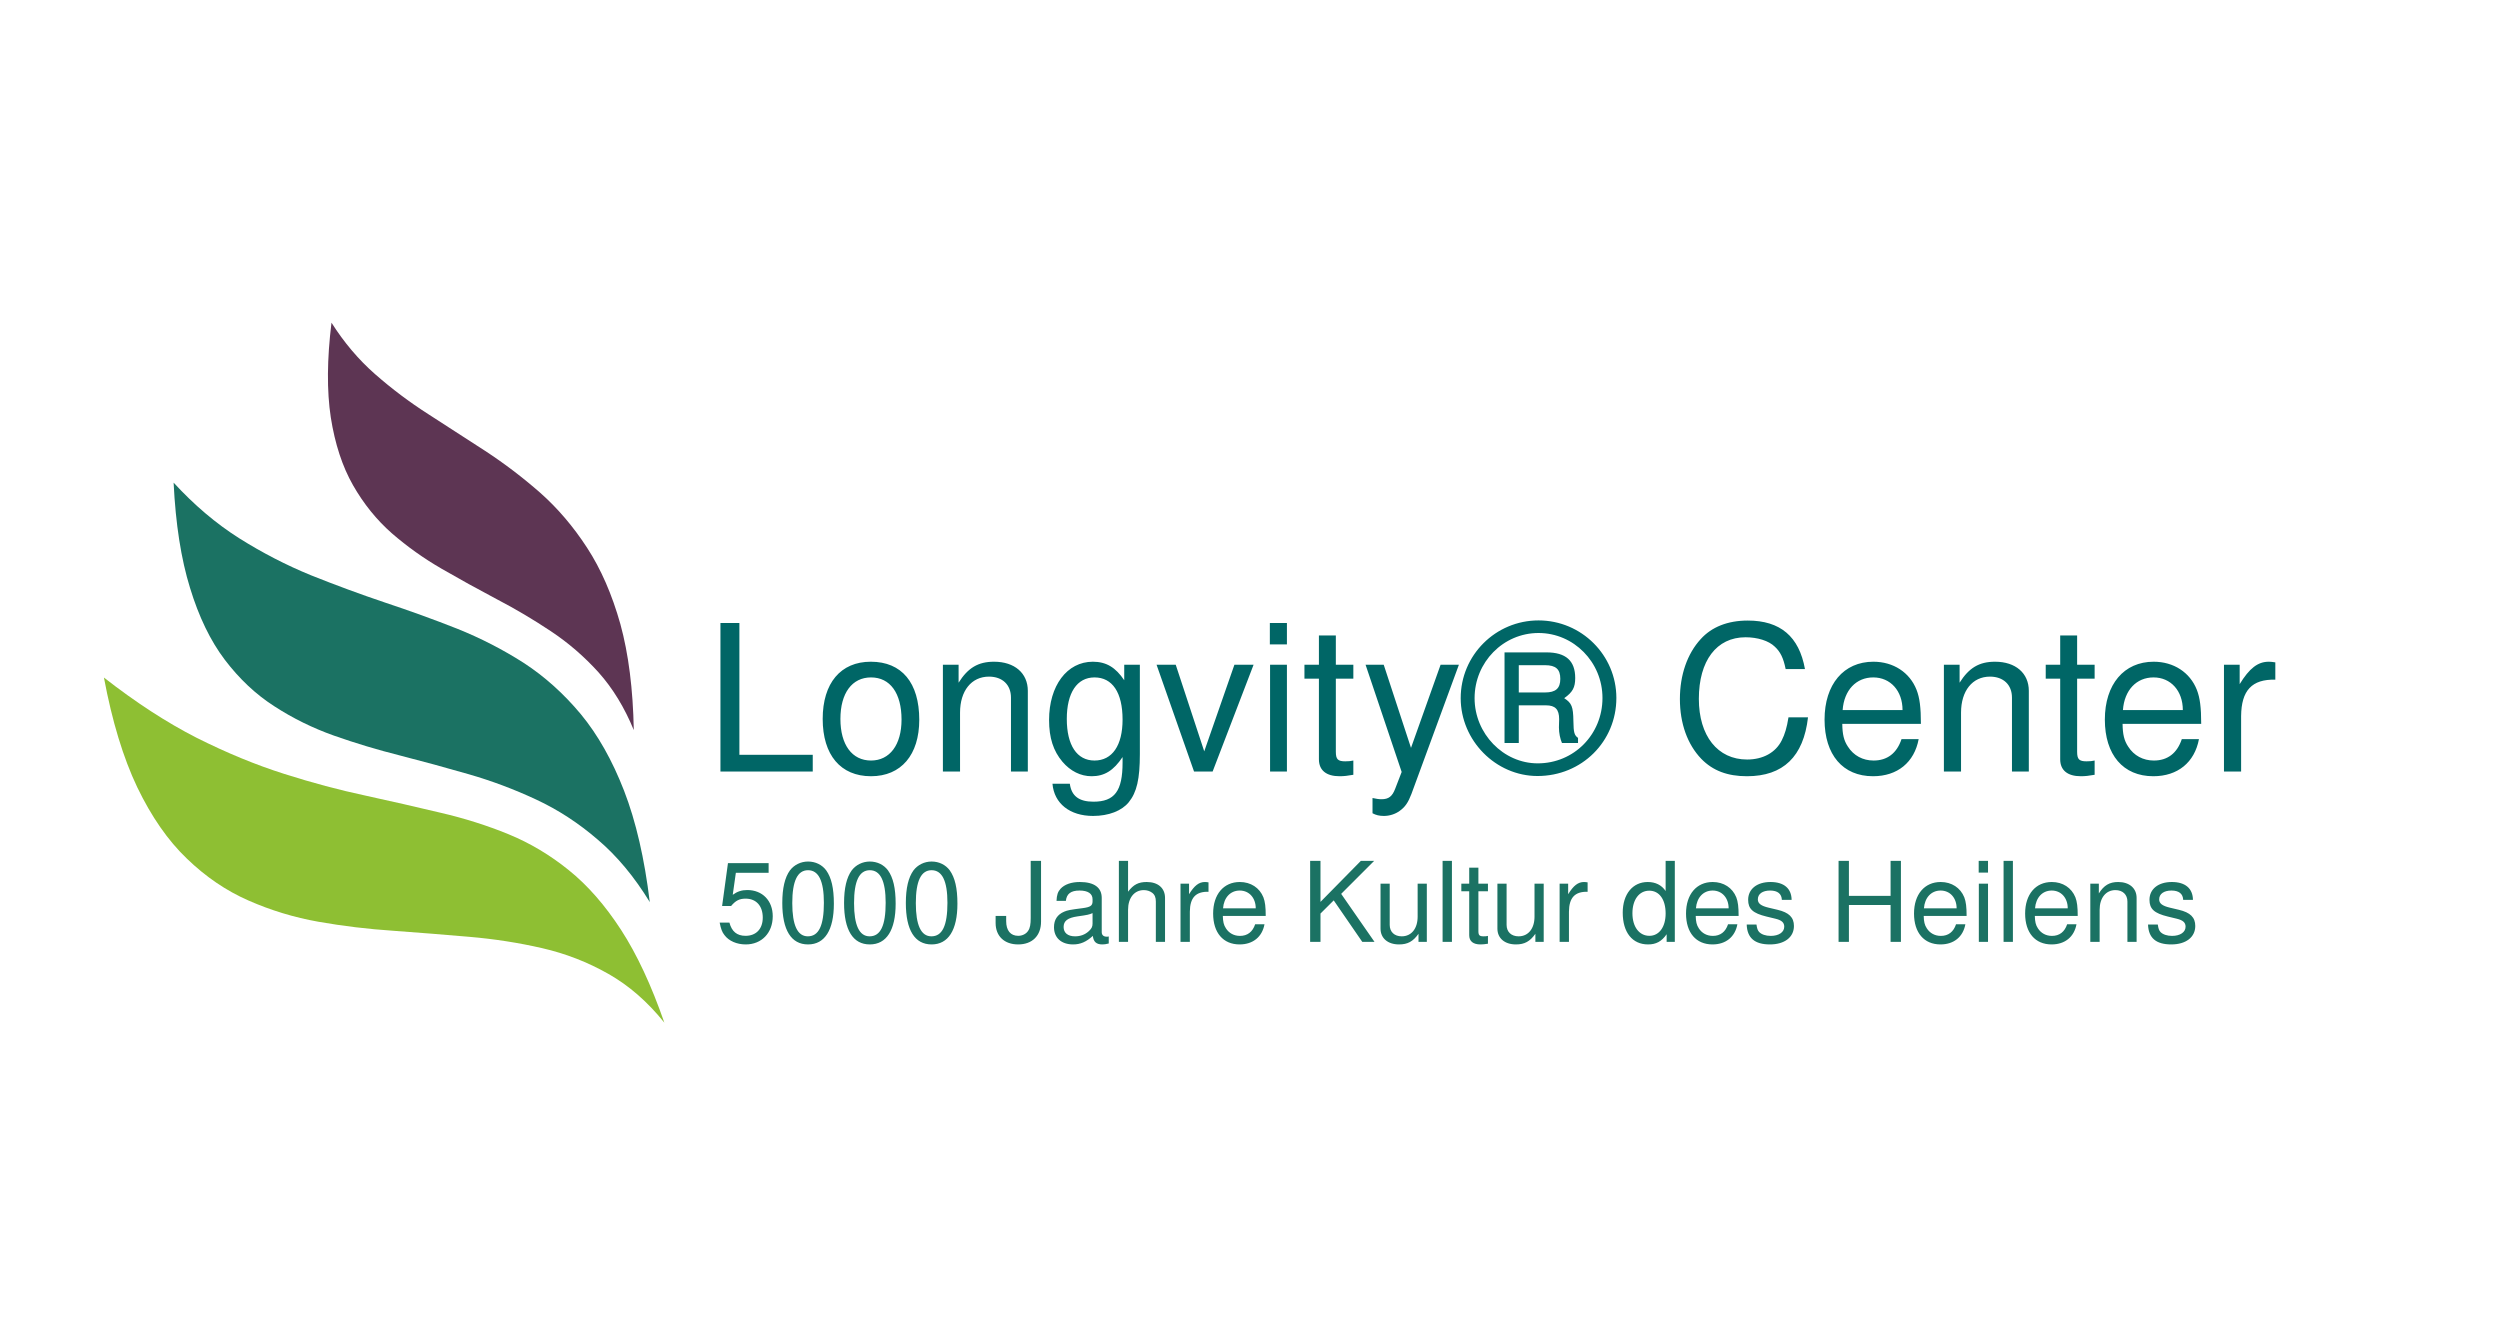
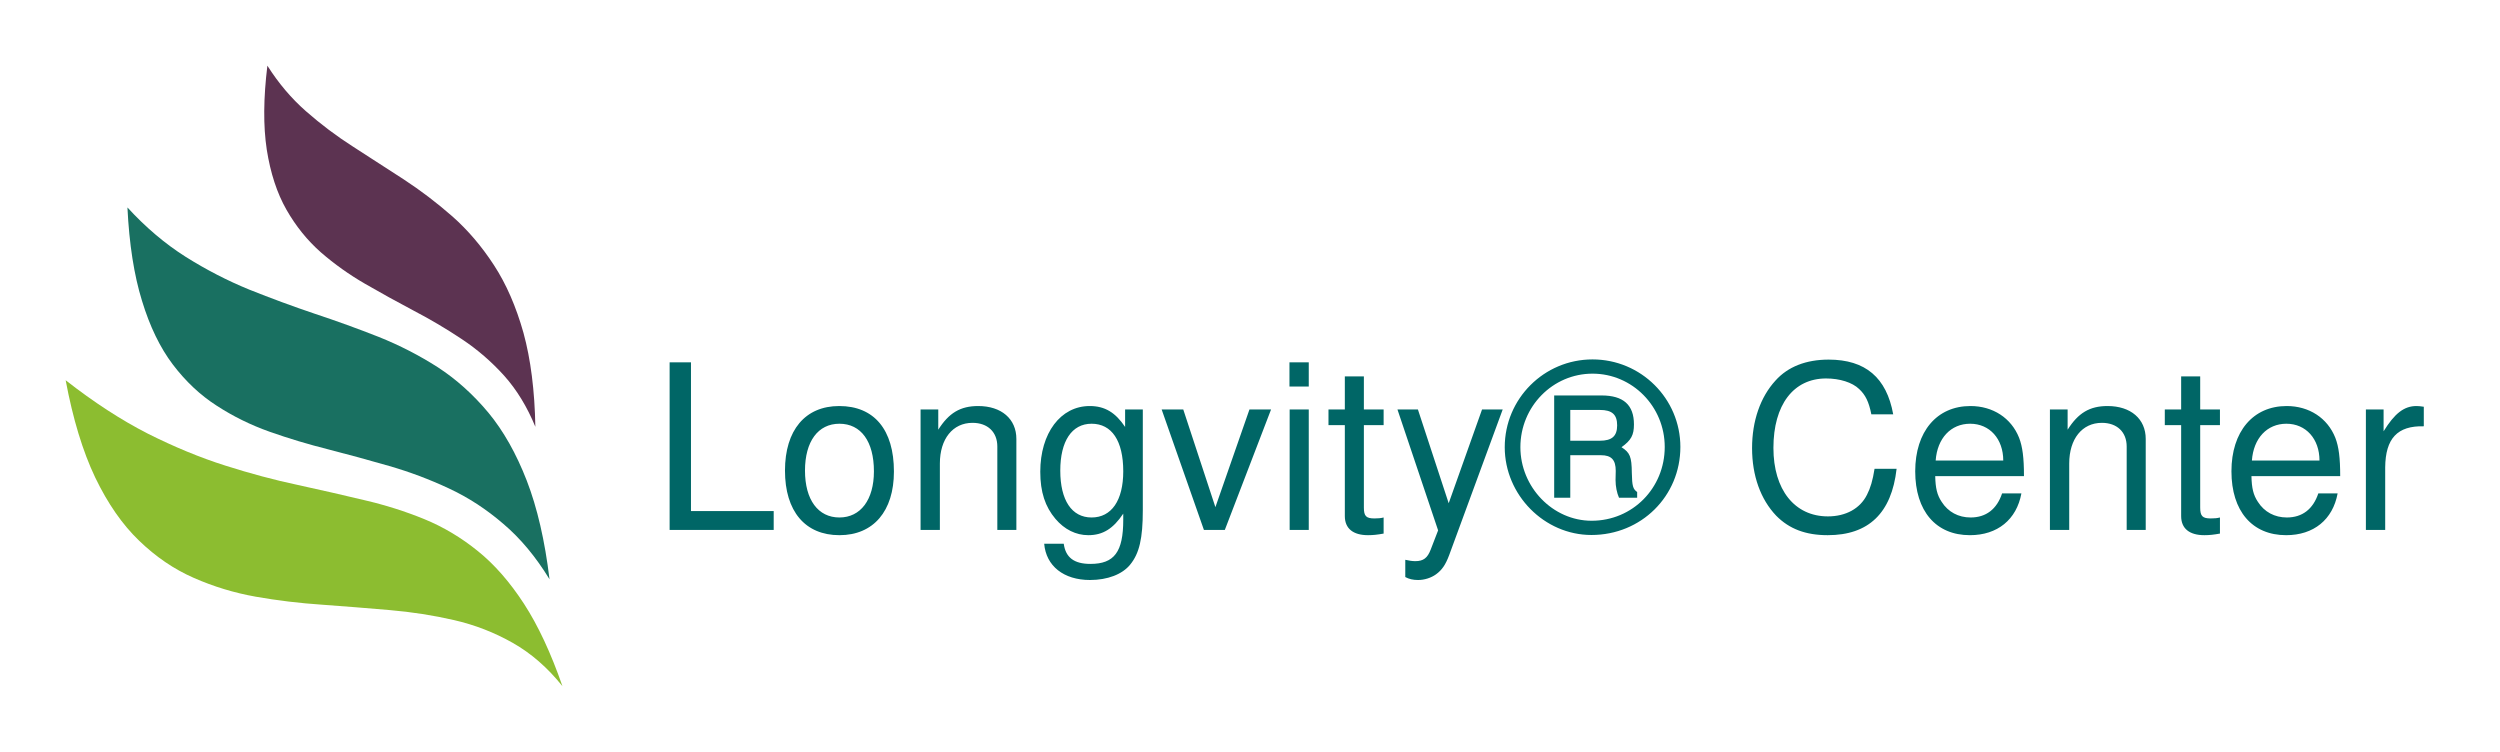
- <svg xmlns="http://www.w3.org/2000/svg" width="540pt" height="290pt" viewBox="0 0 540 290" version="1.1">
-   <g id="surface2">
-     <path style=" stroke:none;fill-rule:evenodd;fill:rgb(55.686%,74.902%,20%);fill-opacity:1;" d="M 22.449 146.352 C 24.215 155.785 26.617 163.684 29.648 170.051 C 32.715 176.418 36.285 181.551 40.352 185.449 C 44.418 189.383 48.852 192.398 53.648 194.5 C 58.484 196.633 63.535 198.168 68.801 199.102 C 74.102 200.035 79.5 200.684 85 201.051 C 90.465 201.449 95.918 201.883 101.352 202.352 C 106.785 202.816 112.035 203.633 117.102 204.801 C 122.168 205.965 126.934 207.816 131.398 210.352 C 135.867 212.883 139.898 216.398 143.5 220.898 C 140.699 212.832 137.582 206.148 134.148 200.852 C 130.684 195.516 126.918 191.215 122.852 187.949 C 118.816 184.684 114.484 182.102 109.852 180.199 C 105.215 178.301 100.316 176.75 95.148 175.551 C 89.984 174.316 84.582 173.082 78.949 171.852 C 73.285 170.648 67.418 169.082 61.352 167.148 C 55.25 165.215 48.949 162.617 42.449 159.352 C 35.984 156.051 29.316 151.715 22.449 146.352 " />
-     <path style=" stroke:none;fill-rule:evenodd;fill:rgb(10.588%,44.706%,38.823%);fill-opacity:1;" d="M 37.5 104.25 C 37.934 113.184 39.117 120.766 41.051 127 C 42.949 133.234 45.449 138.398 48.551 142.5 C 51.684 146.633 55.25 149.984 59.25 152.551 C 63.25 155.148 67.551 157.266 72.148 158.898 C 76.785 160.535 81.551 161.965 86.449 163.199 C 91.383 164.465 96.332 165.816 101.301 167.25 C 106.266 168.684 111.102 170.5 115.801 172.699 C 120.535 174.898 124.965 177.785 129.102 181.352 C 133.266 184.883 137.016 189.383 140.352 194.852 C 139.215 185.449 137.367 177.434 134.801 170.801 C 132.234 164.199 129.117 158.684 125.449 154.25 C 121.75 149.816 117.648 146.133 113.148 143.199 C 108.617 140.301 103.816 137.832 98.75 135.801 C 93.684 133.801 88.484 131.918 83.148 130.148 C 77.816 128.352 72.484 126.383 67.148 124.25 C 61.852 122.082 56.684 119.418 51.648 116.25 C 46.648 113.082 41.934 109.082 37.5 104.25 " />
-     <path style=" stroke:none;fill-rule:evenodd;fill:rgb(36.471%,20.784%,32.549%);fill-opacity:1;" d="M 71.602 69.699 C 70.633 77.602 70.582 84.418 71.449 90.148 C 72.352 95.883 73.949 100.766 76.25 104.801 C 78.551 108.832 81.352 112.301 84.648 115.199 C 87.949 118.066 91.535 120.617 95.398 122.852 C 99.266 125.082 103.215 127.266 107.25 129.398 C 111.285 131.5 115.199 133.816 119 136.352 C 122.766 138.852 126.199 141.816 129.301 145.25 C 132.367 148.684 134.898 152.832 136.898 157.699 C 136.734 148.867 135.766 141.234 134 134.801 C 132.199 128.398 129.801 122.898 126.801 118.301 C 123.832 113.734 120.465 109.785 116.699 106.449 C 112.898 103.117 108.934 100.102 104.801 97.398 C 100.668 94.734 96.566 92.082 92.5 89.449 C 88.434 86.852 84.602 83.965 81 80.801 C 77.434 77.668 74.301 73.965 71.602 69.699 " />
+ <svg xmlns="http://www.w3.org/2000/svg" width="761.465" height="228.999" viewBox="0 0 609.172 183.199" version="1.1" id="svg3095">
+   <defs id="defs3111" />
+   <g id="surface2" transform="translate(-6.449219,-53.69922)">
+     <path style="fill:#8cbd30;fill-opacity:1;fill-rule:evenodd;stroke:none" d="m 22.449,146.352 c 1.766,9.434 4.168,17.332 7.199,23.699 3.066,6.367 6.637,11.5 10.703,15.398 4.066,3.934 8.5,6.949 13.297,9.051 4.836,2.133 9.887,3.668 15.152,4.602 5.301,0.934 10.699,1.582 16.199,1.949 5.465,0.398 10.918,0.832 16.352,1.301 5.434,0.465 10.684,1.281 15.75,2.449 5.066,1.164 9.832,3.016 14.297,5.551 4.469,2.531 8.5,6.047 12.102,10.547 -2.801,-8.066 -5.918,-14.75 -9.352,-20.047 -3.465,-5.336 -7.23,-9.637 -11.297,-12.902 -4.035,-3.266 -8.367,-5.848 -13,-7.75 -4.637,-1.898 -9.535,-3.449 -14.703,-4.648 -5.164,-1.234 -10.566,-2.469 -16.199,-3.699 -5.664,-1.203 -11.531,-2.77 -17.598,-4.703 -6.102,-1.934 -12.402,-4.531 -18.902,-7.797 -6.465,-3.301 -13.133,-7.637 -20,-13" id="path3098" />
+     <path style="fill:#197061;fill-opacity:1;fill-rule:evenodd;stroke:none" d="m 37.5,104.25 c 0.434,8.934 1.617,16.516 3.551,22.75 1.898,6.234 4.398,11.398 7.5,15.5 3.133,4.133 6.699,7.484 10.699,10.051 4,2.598 8.301,4.715 12.898,6.348 4.637,1.637 9.402,3.066 14.301,4.301 4.934,1.266 9.883,2.617 14.852,4.051 4.965,1.434 9.801,3.25 14.5,5.449 4.734,2.199 9.164,5.086 13.301,8.652 4.164,3.531 7.914,8.031 11.25,13.5 -1.137,-9.402 -2.984,-17.418 -5.551,-24.051 -2.566,-6.602 -5.684,-12.117 -9.352,-16.551 -3.699,-4.434 -7.801,-8.117 -12.301,-11.051 -4.531,-2.898 -9.332,-5.367 -14.398,-7.398 -5.066,-2 -10.266,-3.883 -15.602,-5.652 -5.332,-1.797 -10.664,-3.766 -16,-5.898 -5.297,-2.168 -10.465,-4.832 -15.5,-8 -5,-3.168 -9.715,-7.168 -14.148,-12" id="path3100" />
+     <path style="fill:#5c3351;fill-opacity:1;fill-rule:evenodd;stroke:none" d="m 71.602,69.699 c -0.969,7.902 -1.02,14.719 -0.152,20.449 0.902,5.734 2.5,10.617 4.801,14.652 2.301,4.031 5.102,7.5 8.398,10.398 3.301,2.867 6.887,5.418 10.75,7.652 3.867,2.23 7.816,4.414 11.852,6.547 4.035,2.102 7.949,4.418 11.75,6.953 3.766,2.5 7.199,5.465 10.301,8.898 3.066,3.434 5.598,7.582 7.598,12.449 -0.164,-8.832 -1.133,-16.465 -2.898,-22.898 -1.801,-6.402 -4.199,-11.902 -7.199,-16.5 -2.969,-4.566 -6.336,-8.516 -10.102,-11.852 -3.801,-3.332 -7.766,-6.348 -11.898,-9.051 C 100.668,94.734 96.566,92.082 92.5,89.449 88.434,86.852 84.602,83.965 81,80.801 77.434,77.668 74.301,73.965 71.602,69.699" id="path3102" />
  </g>
-   <g id="surface4">
-     <text style="fill:rgb(0,102,102)" font-family="Helvetica" font-size="44" transform="matrix(1,0,0,1,152.1,166.65)">Longvity® Center</text>
-     <text style="fill:rgb(27,114,99)" font-family="Helvetica" font-size="24" transform="matrix(1,0,0,1,154.6,203.45)">5000 Jahre Kultur des Heilens</text>
+   <g id="surface4" transform="translate(6.580051,-50.3241)">
+     <text style="font-size:44px;fill:#006666;font-family:Helvetica" font-size="44" id="text3105" x="152.1" y="179.45">
+       <tspan style="font-size:56px" id="tspan3115">Longvity® Center</tspan>
+     </text>
  </g>
</svg>
